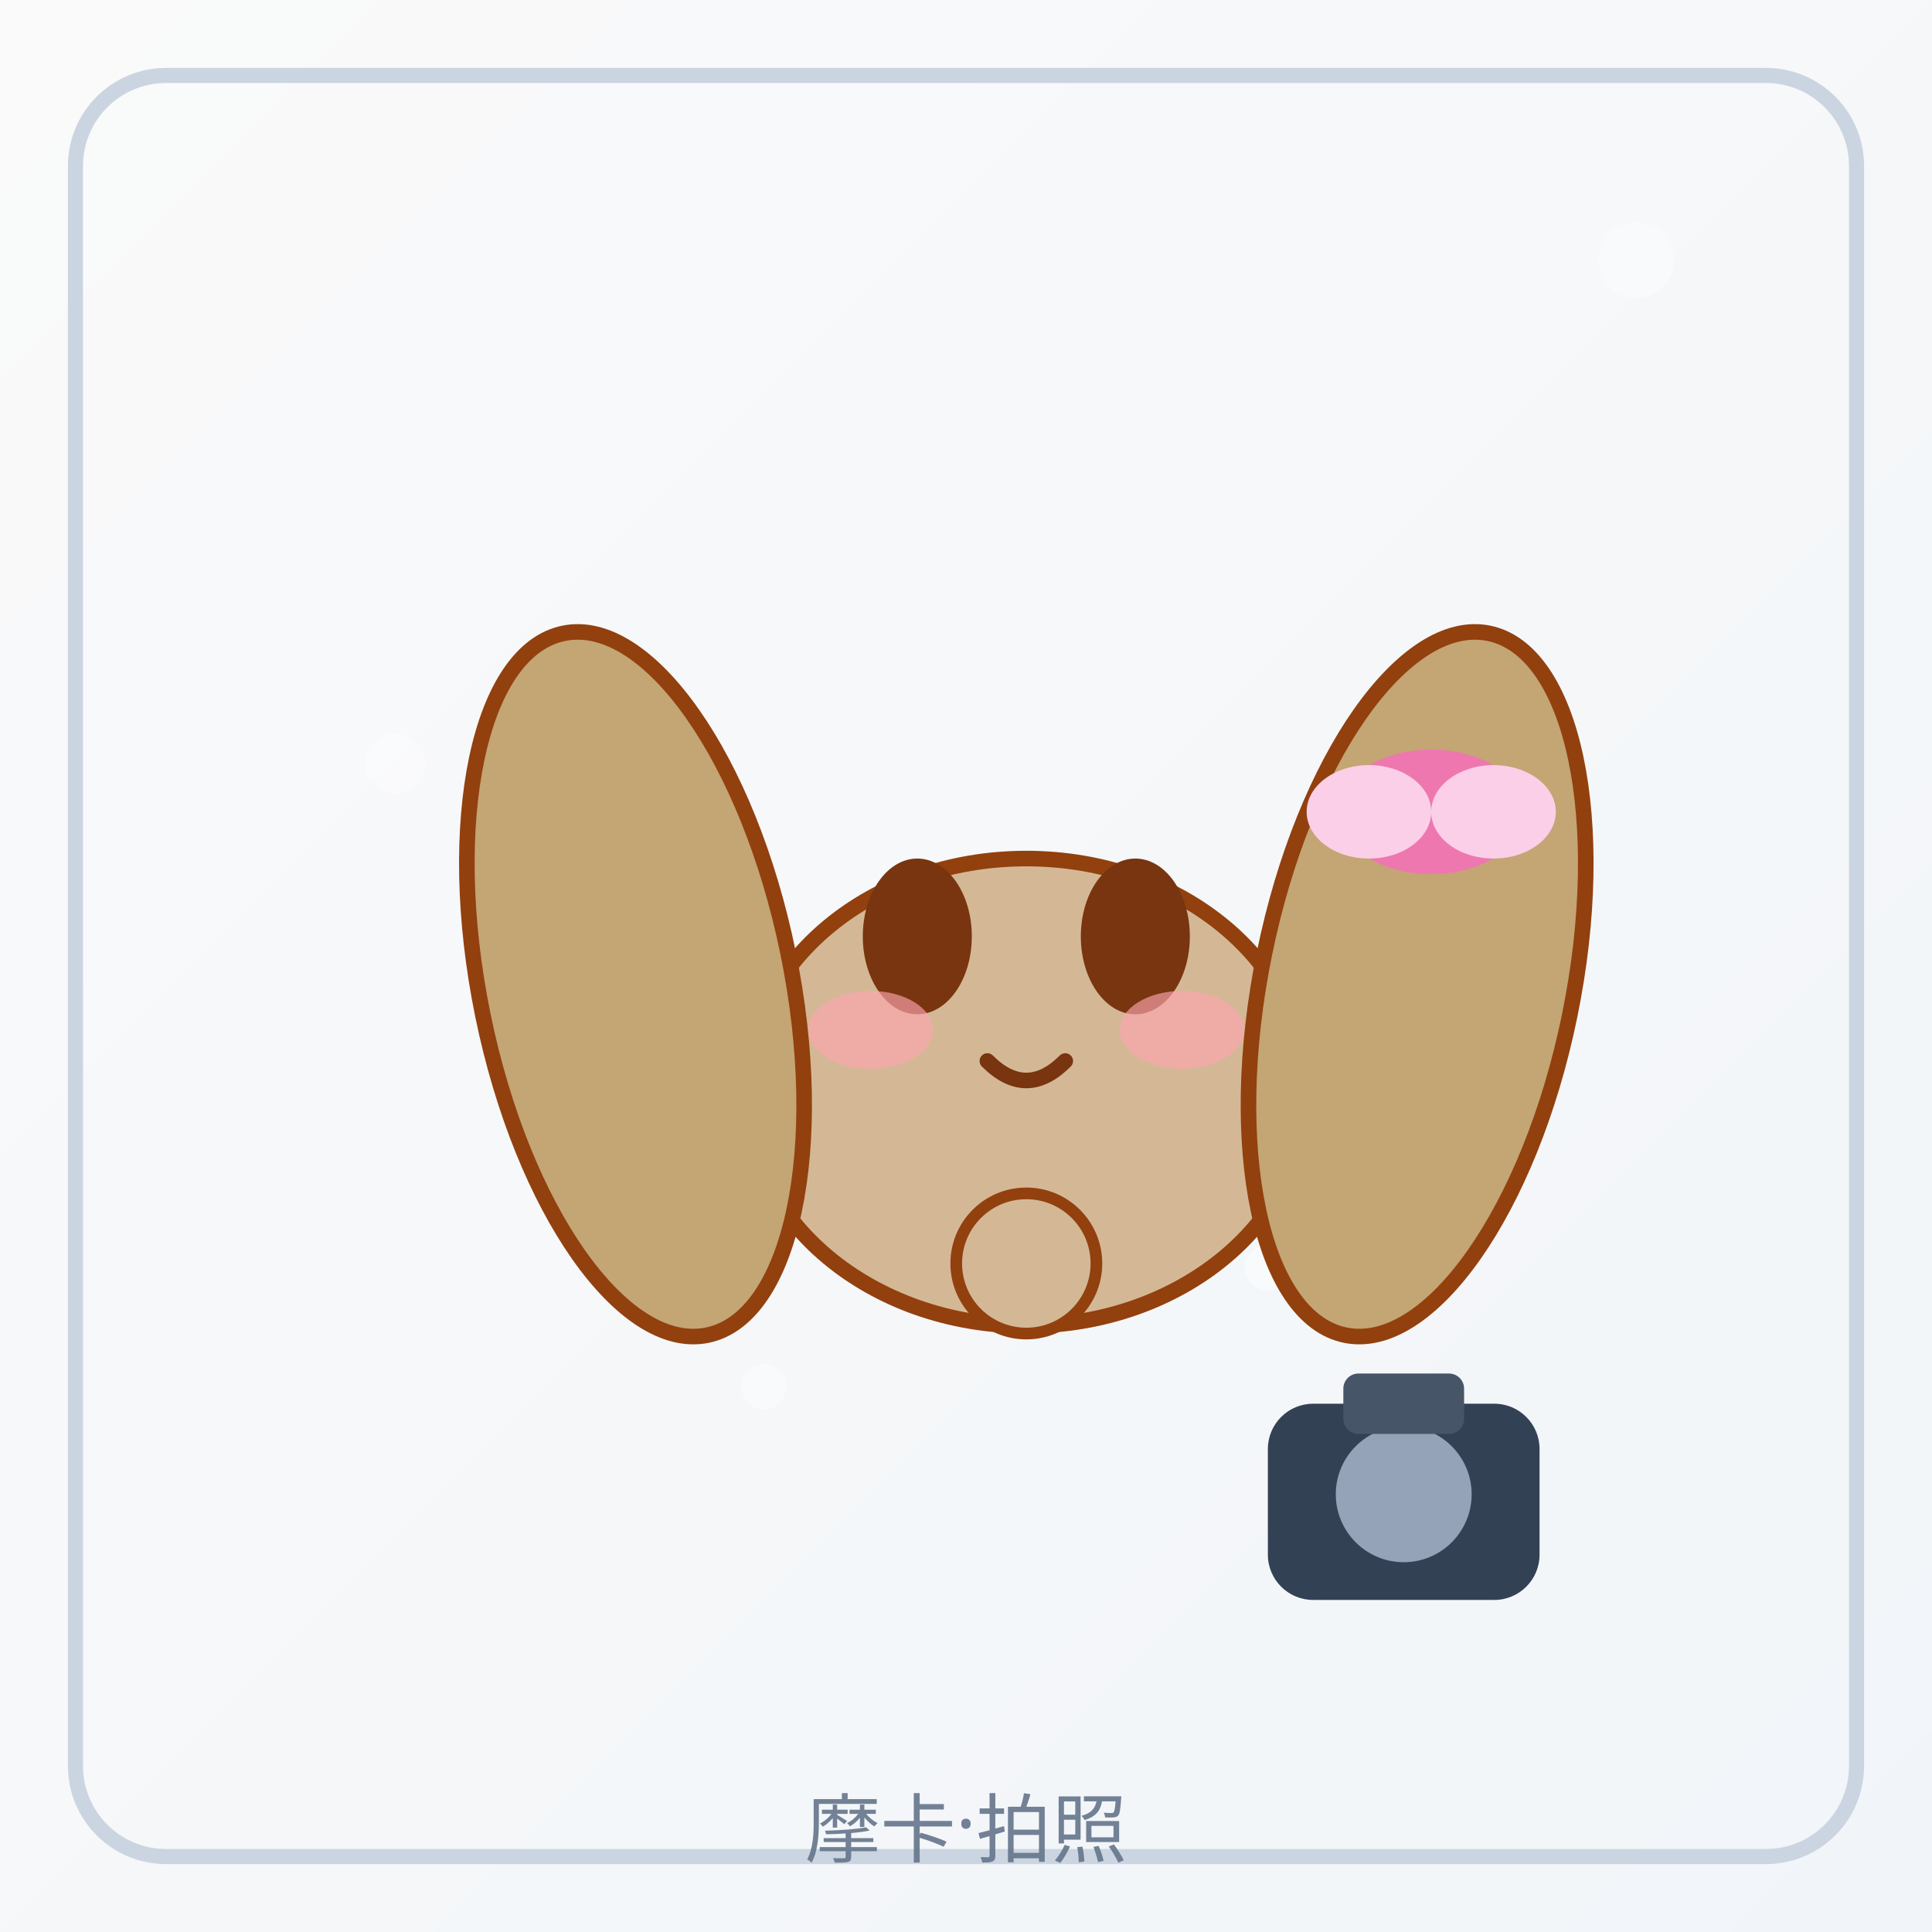
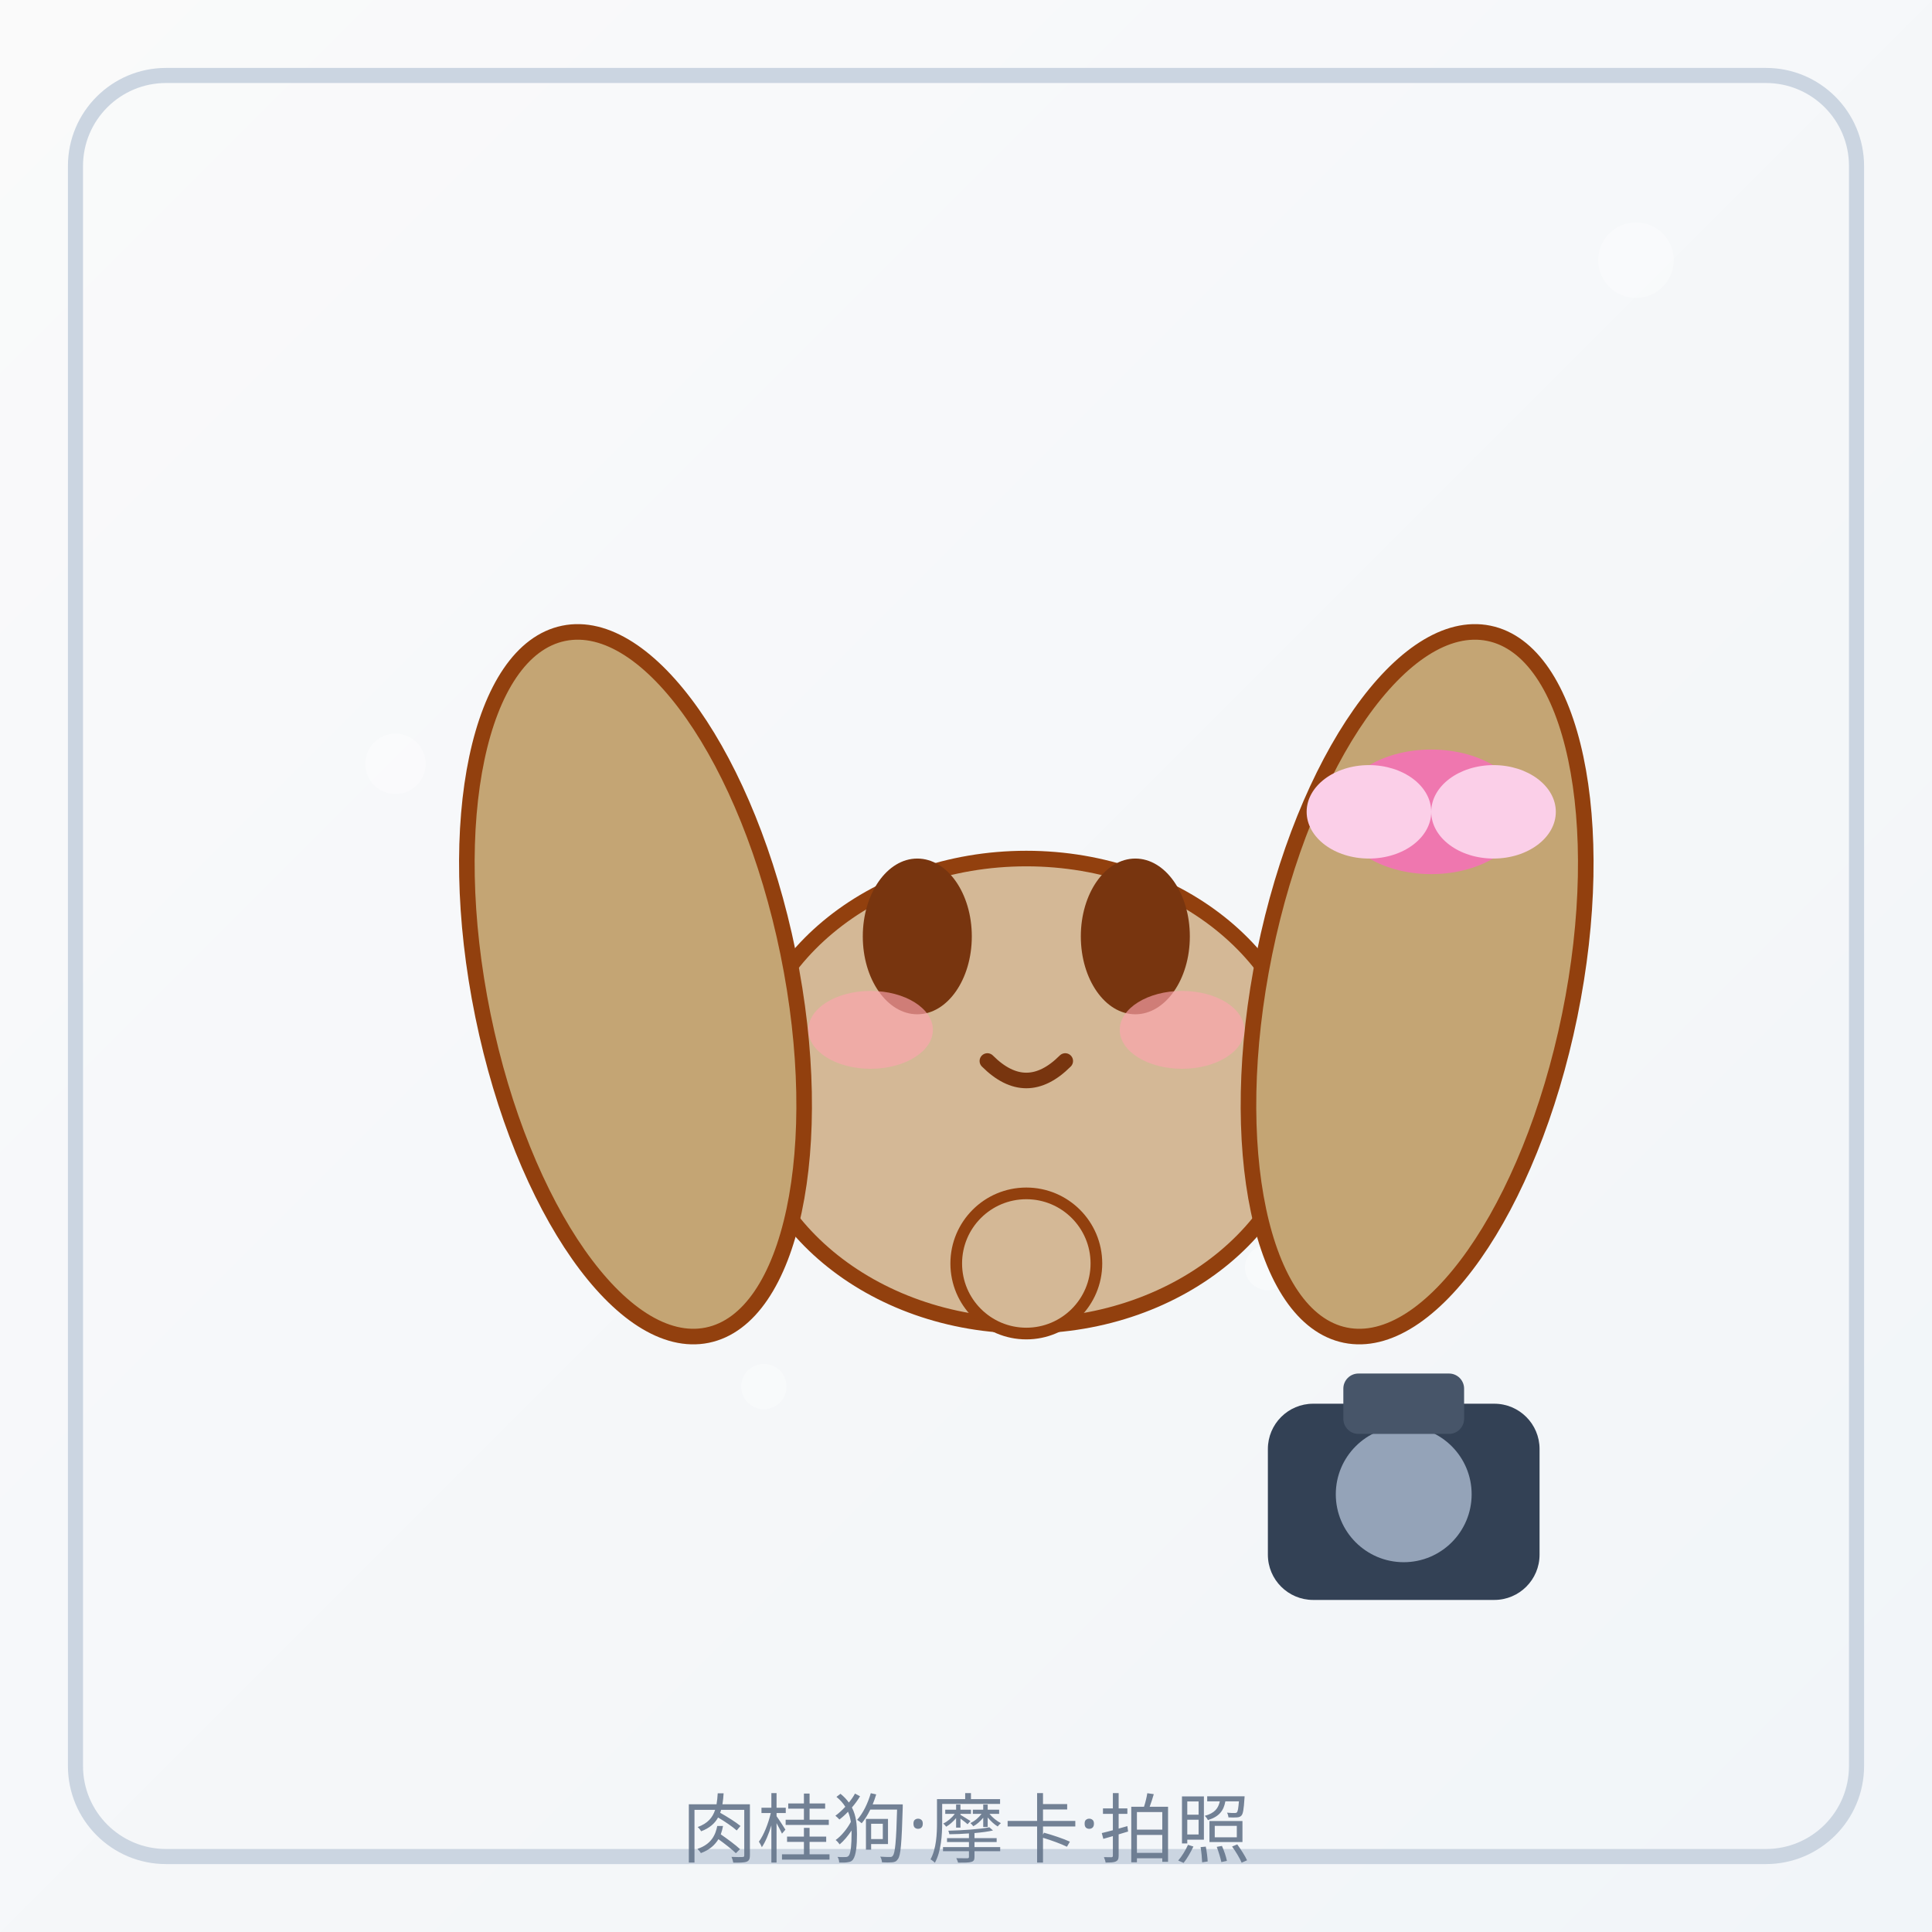
<svg xmlns="http://www.w3.org/2000/svg" viewBox="0 0 256 256" width="256" height="256">
  <defs>
    <linearGradient id="bg" x1="0%" y1="0%" x2="100%" y2="100%">
      <stop offset="0%" stop-color="#fafafa" />
      <stop offset="100%" stop-color="#f1f5f9" />
    </linearGradient>
    <linearGradient id="gold" x1="0%" y1="0%" x2="100%" y2="100%">
      <stop offset="0%" stop-color="#fcd34d" />
      <stop offset="50%" stop-color="#f59e0b" />
      <stop offset="100%" stop-color="#fcd34d" />
    </linearGradient>
  </defs>
  <rect width="256" height="256" fill="url(#bg)" />
  <circle cx="167.96" cy="167.96" r="3" fill="#fff" opacity="0.35" />
  <circle cx="52.4" cy="101.216" r="4" fill="#fff" opacity="0.35" />
  <circle cx="216.776" cy="34.472" r="5" fill="#fff" opacity="0.35" />
  <circle cx="101.216" cy="183.728" r="3" fill="#fff" opacity="0.35" />
  <circle cx="201.656" cy="116.984" r="4" fill="#fff" opacity="0.35" />
  <rect x="168" y="186" width="36" height="26" rx="6" fill="#334155" />
  <circle cx="186" cy="198" r="9" fill="#94a3b8" />
  <rect x="178" y="182" width="16" height="8" rx="2" fill="#475569" />
  <g transform="translate(135.992,126.144) rotate(0) scale(1.0318)">
    <ellipse cx="0" cy="18" rx="36" ry="30" fill="#d4b896" stroke="#92400e" stroke-width="2" />
    <ellipse cx="-50" cy="-6" rx="20" ry="46" fill="#c4a574" stroke="#92400e" stroke-width="2" transform="rotate(-11.56)" />
    <ellipse cx="50" cy="-6" rx="20" ry="46" fill="#c4a574" stroke="#92400e" stroke-width="2" transform="rotate(11.56)" />
    <ellipse cx="52" cy="-18" rx="12" ry="8" fill="#f472b6" opacity="0.9" />
    <ellipse cx="44" cy="-18" rx="8" ry="6" fill="#fbcfe8" />
    <ellipse cx="60" cy="-18" rx="8" ry="6" fill="#fbcfe8" />
    <ellipse cx="-14" cy="-2" rx="7" ry="10" fill="#78350f" />
    <ellipse cx="14" cy="-2" rx="7" ry="10" fill="#78350f" />
    <ellipse cx="-20" cy="10" rx="8" ry="5" fill="#fda4af" opacity="0.65" />
    <ellipse cx="20" cy="10" rx="8" ry="5" fill="#fda4af" opacity="0.65" />
    <path d="M-5 14 Q0 19 5 14" fill="none" stroke="#78350f" stroke-width="2" stroke-linecap="round" />
    <circle cx="0" cy="40" r="9" fill="#d4b896" stroke="#92400e" stroke-width="1.5" />
  </g>
  <rect x="10" y="10" width="236" height="236" rx="12" fill="none" stroke="#cbd5e1" stroke-width="2" />
-   <text x="128" y="246" text-anchor="middle" font-family="Segoe UI, sans-serif" font-size="10" fill="#64748b" opacity="0.9">摩卡·拍照</text>
+   <text x="128" y="246" text-anchor="middle" font-family="Segoe UI, sans-serif" font-size="10" fill="#64748b" opacity="0.9">肉桂狗·摩卡·拍照</text>
</svg>
